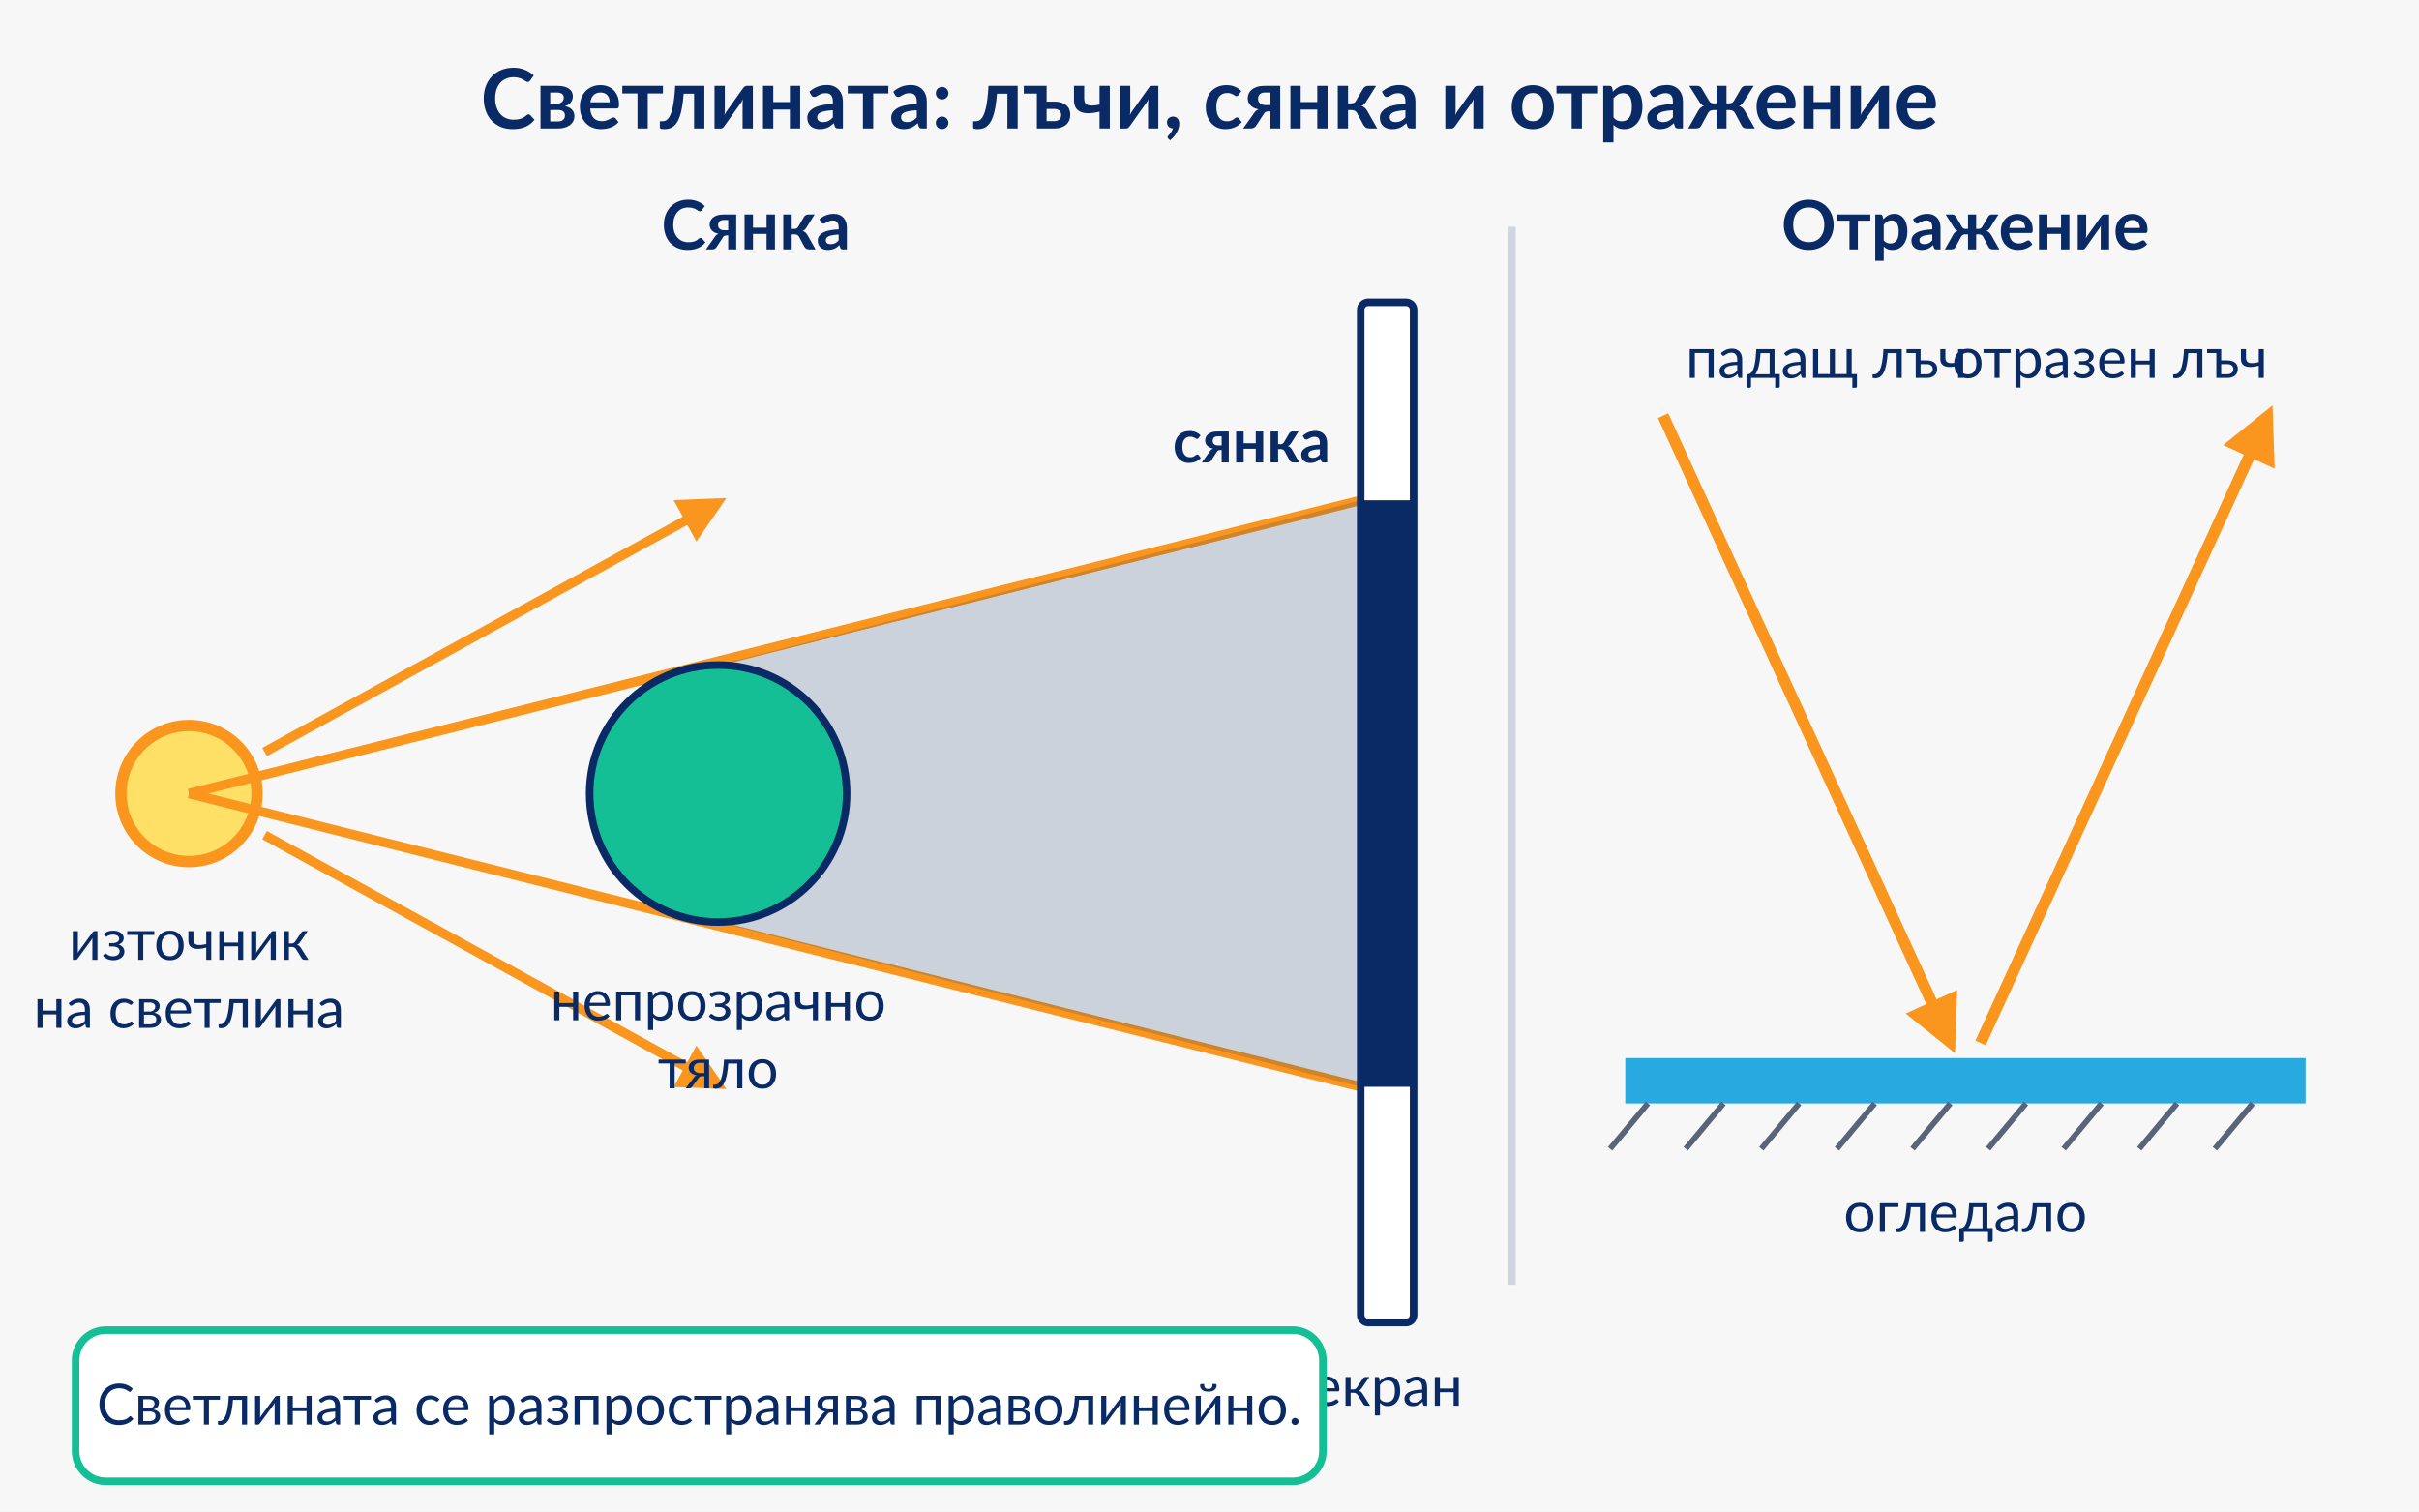
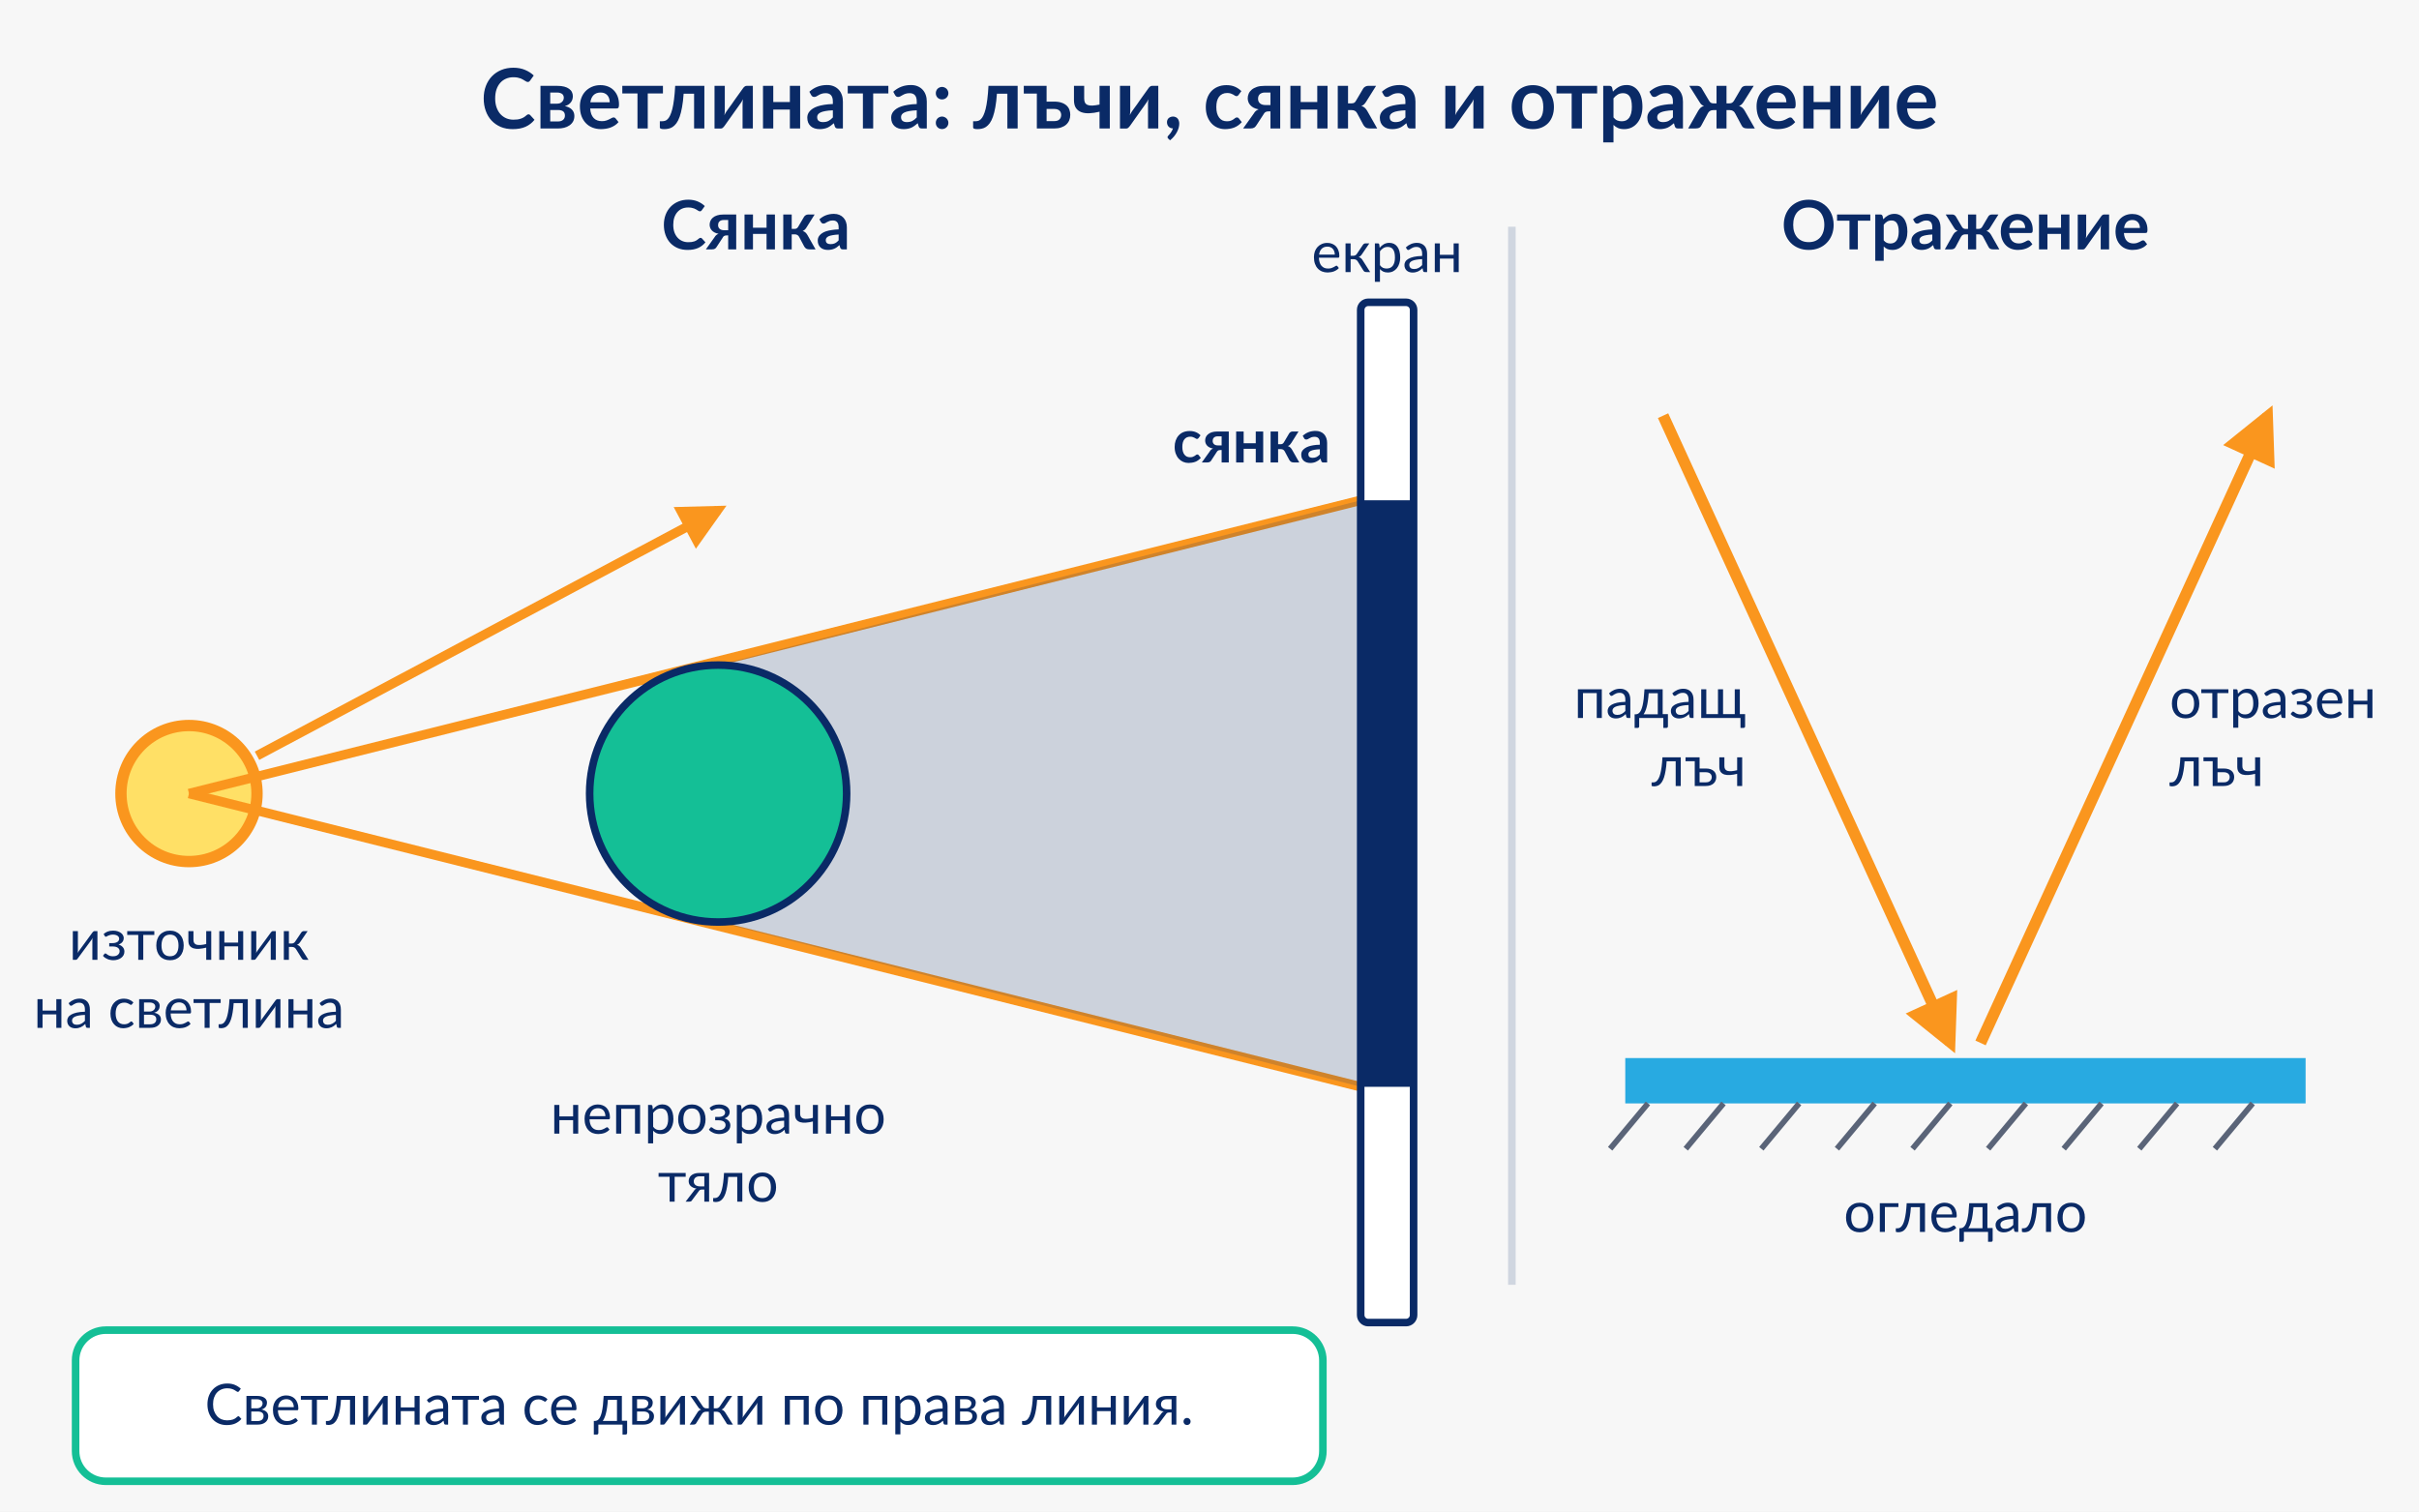
<svg xmlns="http://www.w3.org/2000/svg" viewBox="0 0 640 400" width="640" height="400" font-family="Lato, Arial, sans-serif" role="img">
  <defs>
    <marker id="a" viewBox="0 0 10 10" refX="8" refY="5" markerWidth="5" markerHeight="5" orient="auto-start-reverse">
      <path d="M0,0 L10,5 L0,10 z" fill="#0A2A66" />
    </marker>
    <marker id="o" viewBox="0 0 10 10" refX="8" refY="5" markerWidth="5" markerHeight="5" orient="auto-start-reverse">
      <path d="M0,0 L10,5 L0,10 z" fill="#FA961E" />
    </marker>
    <marker id="t" viewBox="0 0 10 10" refX="8" refY="5" markerWidth="5" markerHeight="5" orient="auto-start-reverse">
      <path d="M0,0 L10,5 L0,10 z" fill="#14BF96" />
    </marker>
    <marker id="c" viewBox="0 0 10 10" refX="8" refY="5" markerWidth="5" markerHeight="5" orient="auto-start-reverse">
      <path d="M0,0 L10,5 L0,10 z" fill="#28AAE1" />
    </marker>
    <marker id="g" viewBox="0 0 10 10" refX="8" refY="5" markerWidth="5" markerHeight="5" orient="auto-start-reverse">
      <path d="M0,0 L10,5 L0,10 z" fill="#3CB44B" />
    </marker>
    <marker id="gr" viewBox="0 0 10 10" refX="8" refY="5" markerWidth="5" markerHeight="5" orient="auto-start-reverse">
      <path d="M0,0 L10,5 L0,10 z" fill="#5A6478" />
    </marker>
  </defs>
  <rect width="640" height="400" fill="#F7F7F7" />
  <text x="320" y="34" font-size="22" text-anchor="middle" font-weight="bold" fill="#0A2A66">Светлината: лъчи, сянка и отражение</text>
  <text x="200" y="66" font-size="18" text-anchor="middle" font-weight="bold" fill="#0A2A66">Сянка</text>
  <circle cx="50" cy="210" r="18" fill="#FFE066" stroke="#FA961E" stroke-width="3" />
  <text x="50" y="254" font-size="15" text-anchor="middle" font-weight="normal" fill="#0A2A66">източник</text>
  <text x="50" y="272" font-size="15" text-anchor="middle" font-weight="normal" fill="#0A2A66">на светлина</text>
  <line x1="50" y1="210" x2="360" y2="132.391" stroke="#FA961E" stroke-width="2.5" />
  <line x1="50" y1="210" x2="360" y2="287.609" stroke="#FA961E" stroke-width="2.5" />
-   <line x1="70" y1="199.0" x2="190" y2="133.0" stroke="#FA961E" stroke-width="2.5" marker-end="url(#o)" />
-   <line x1="70" y1="221.0" x2="190" y2="287.0" stroke="#FA961E" stroke-width="2.5" marker-end="url(#o)" />
+   <line x1="68" y1="200" x2="190" y2="135" stroke="#FA961E" stroke-width="2.5" marker-end="url(#o)" />
  <polygon points="190,176 360,132.391 360,287.609 190,244" fill="#0A2A66" opacity="0.18" />
  <rect x="360" y="80" width="14" height="270" rx="2" fill="#fff" stroke="#0A2A66" stroke-width="2" />
  <rect x="360" y="132.391" width="14" height="155.218" fill="#0A2A66" />
  <circle cx="190" cy="210" r="34" fill="#14BF96" stroke="#0A2A66" stroke-width="2" />
-   <text x="190" y="270" font-size="15" text-anchor="middle" font-weight="normal" fill="#0A2A66">непрозрачно</text>
-   <text x="190" y="288" font-size="15" text-anchor="middle" font-weight="normal" fill="#0A2A66">тяло</text>
-   <text x="367" y="372" font-size="15" text-anchor="middle" font-weight="normal" fill="#0A2A66">екран</text>
+   <text x="190" y="300" font-size="15" text-anchor="middle" font-weight="normal" fill="#0A2A66">непрозрачно</text>
+   <text x="190" y="318" font-size="15" text-anchor="middle" font-weight="normal" fill="#0A2A66">тяло</text>
+   <text x="367" y="72" font-size="15" text-anchor="middle" font-weight="normal" fill="#0A2A66">екран</text>
  <text x="352" y="122.391" font-size="16" text-anchor="end" font-weight="bold" fill="#0A2A66">сянка</text>
  <line x1="400" y1="60" x2="400" y2="340" stroke="#D0D6E0" stroke-width="2" />
  <text x="520" y="66" font-size="18" text-anchor="middle" font-weight="bold" fill="#0A2A66">Отражение</text>
  <rect x="430" y="280" width="180" height="12" fill="#28AAE1" />
  <line x1="436" y1="292" x2="426" y2="304" stroke="#5A6478" stroke-width="1.5" />
  <line x1="456" y1="292" x2="446" y2="304" stroke="#5A6478" stroke-width="1.5" />
  <line x1="476" y1="292" x2="466" y2="304" stroke="#5A6478" stroke-width="1.5" />
  <line x1="496" y1="292" x2="486" y2="304" stroke="#5A6478" stroke-width="1.5" />
  <line x1="516" y1="292" x2="506" y2="304" stroke="#5A6478" stroke-width="1.5" />
  <line x1="536" y1="292" x2="526" y2="304" stroke="#5A6478" stroke-width="1.5" />
  <line x1="556" y1="292" x2="546" y2="304" stroke="#5A6478" stroke-width="1.5" />
  <line x1="576" y1="292" x2="566" y2="304" stroke="#5A6478" stroke-width="1.5" />
  <line x1="596" y1="292" x2="586" y2="304" stroke="#5A6478" stroke-width="1.5" />
  <text x="520" y="326" font-size="15" text-anchor="middle" font-weight="normal" fill="#0A2A66">огледало</text>
  <line x1="440" y1="110" x2="516" y2="276" stroke="#FA961E" stroke-width="3" marker-end="url(#o)" />
  <line x1="524" y1="276" x2="600" y2="110" stroke="#FA961E" stroke-width="3" marker-end="url(#o)" />
-   <text x="446" y="100" font-size="15" text-anchor="start" font-weight="normal" fill="#0A2A66">падащ лъч</text>
-   <text x="600" y="100" font-size="15" text-anchor="end" font-weight="normal" fill="#0A2A66">отразен лъч</text>
+   <text x="462" y="190" font-size="15" text-anchor="end" font-weight="normal" fill="#0A2A66">падащ</text>
+   <text x="462" y="208" font-size="15" text-anchor="end" font-weight="normal" fill="#0A2A66">лъч</text>
+   <text x="574" y="190" font-size="15" text-anchor="start" font-weight="normal" fill="#0A2A66">отразен</text>
+   <text x="574" y="208" font-size="15" text-anchor="start" font-weight="normal" fill="#0A2A66">лъч</text>
  <rect x="20" y="352" width="330" height="40" rx="8" fill="#fff" stroke="#14BF96" stroke-width="2" />
-   <text x="185" y="377" font-size="15" text-anchor="middle" font-weight="normal" fill="#0A2A66">Светлината се разпространява праволинейно.</text>
+   <text x="185" y="377" font-size="15" text-anchor="middle" font-weight="normal" fill="#0A2A66">Светлината се движи по права линия.</text>
</svg>
